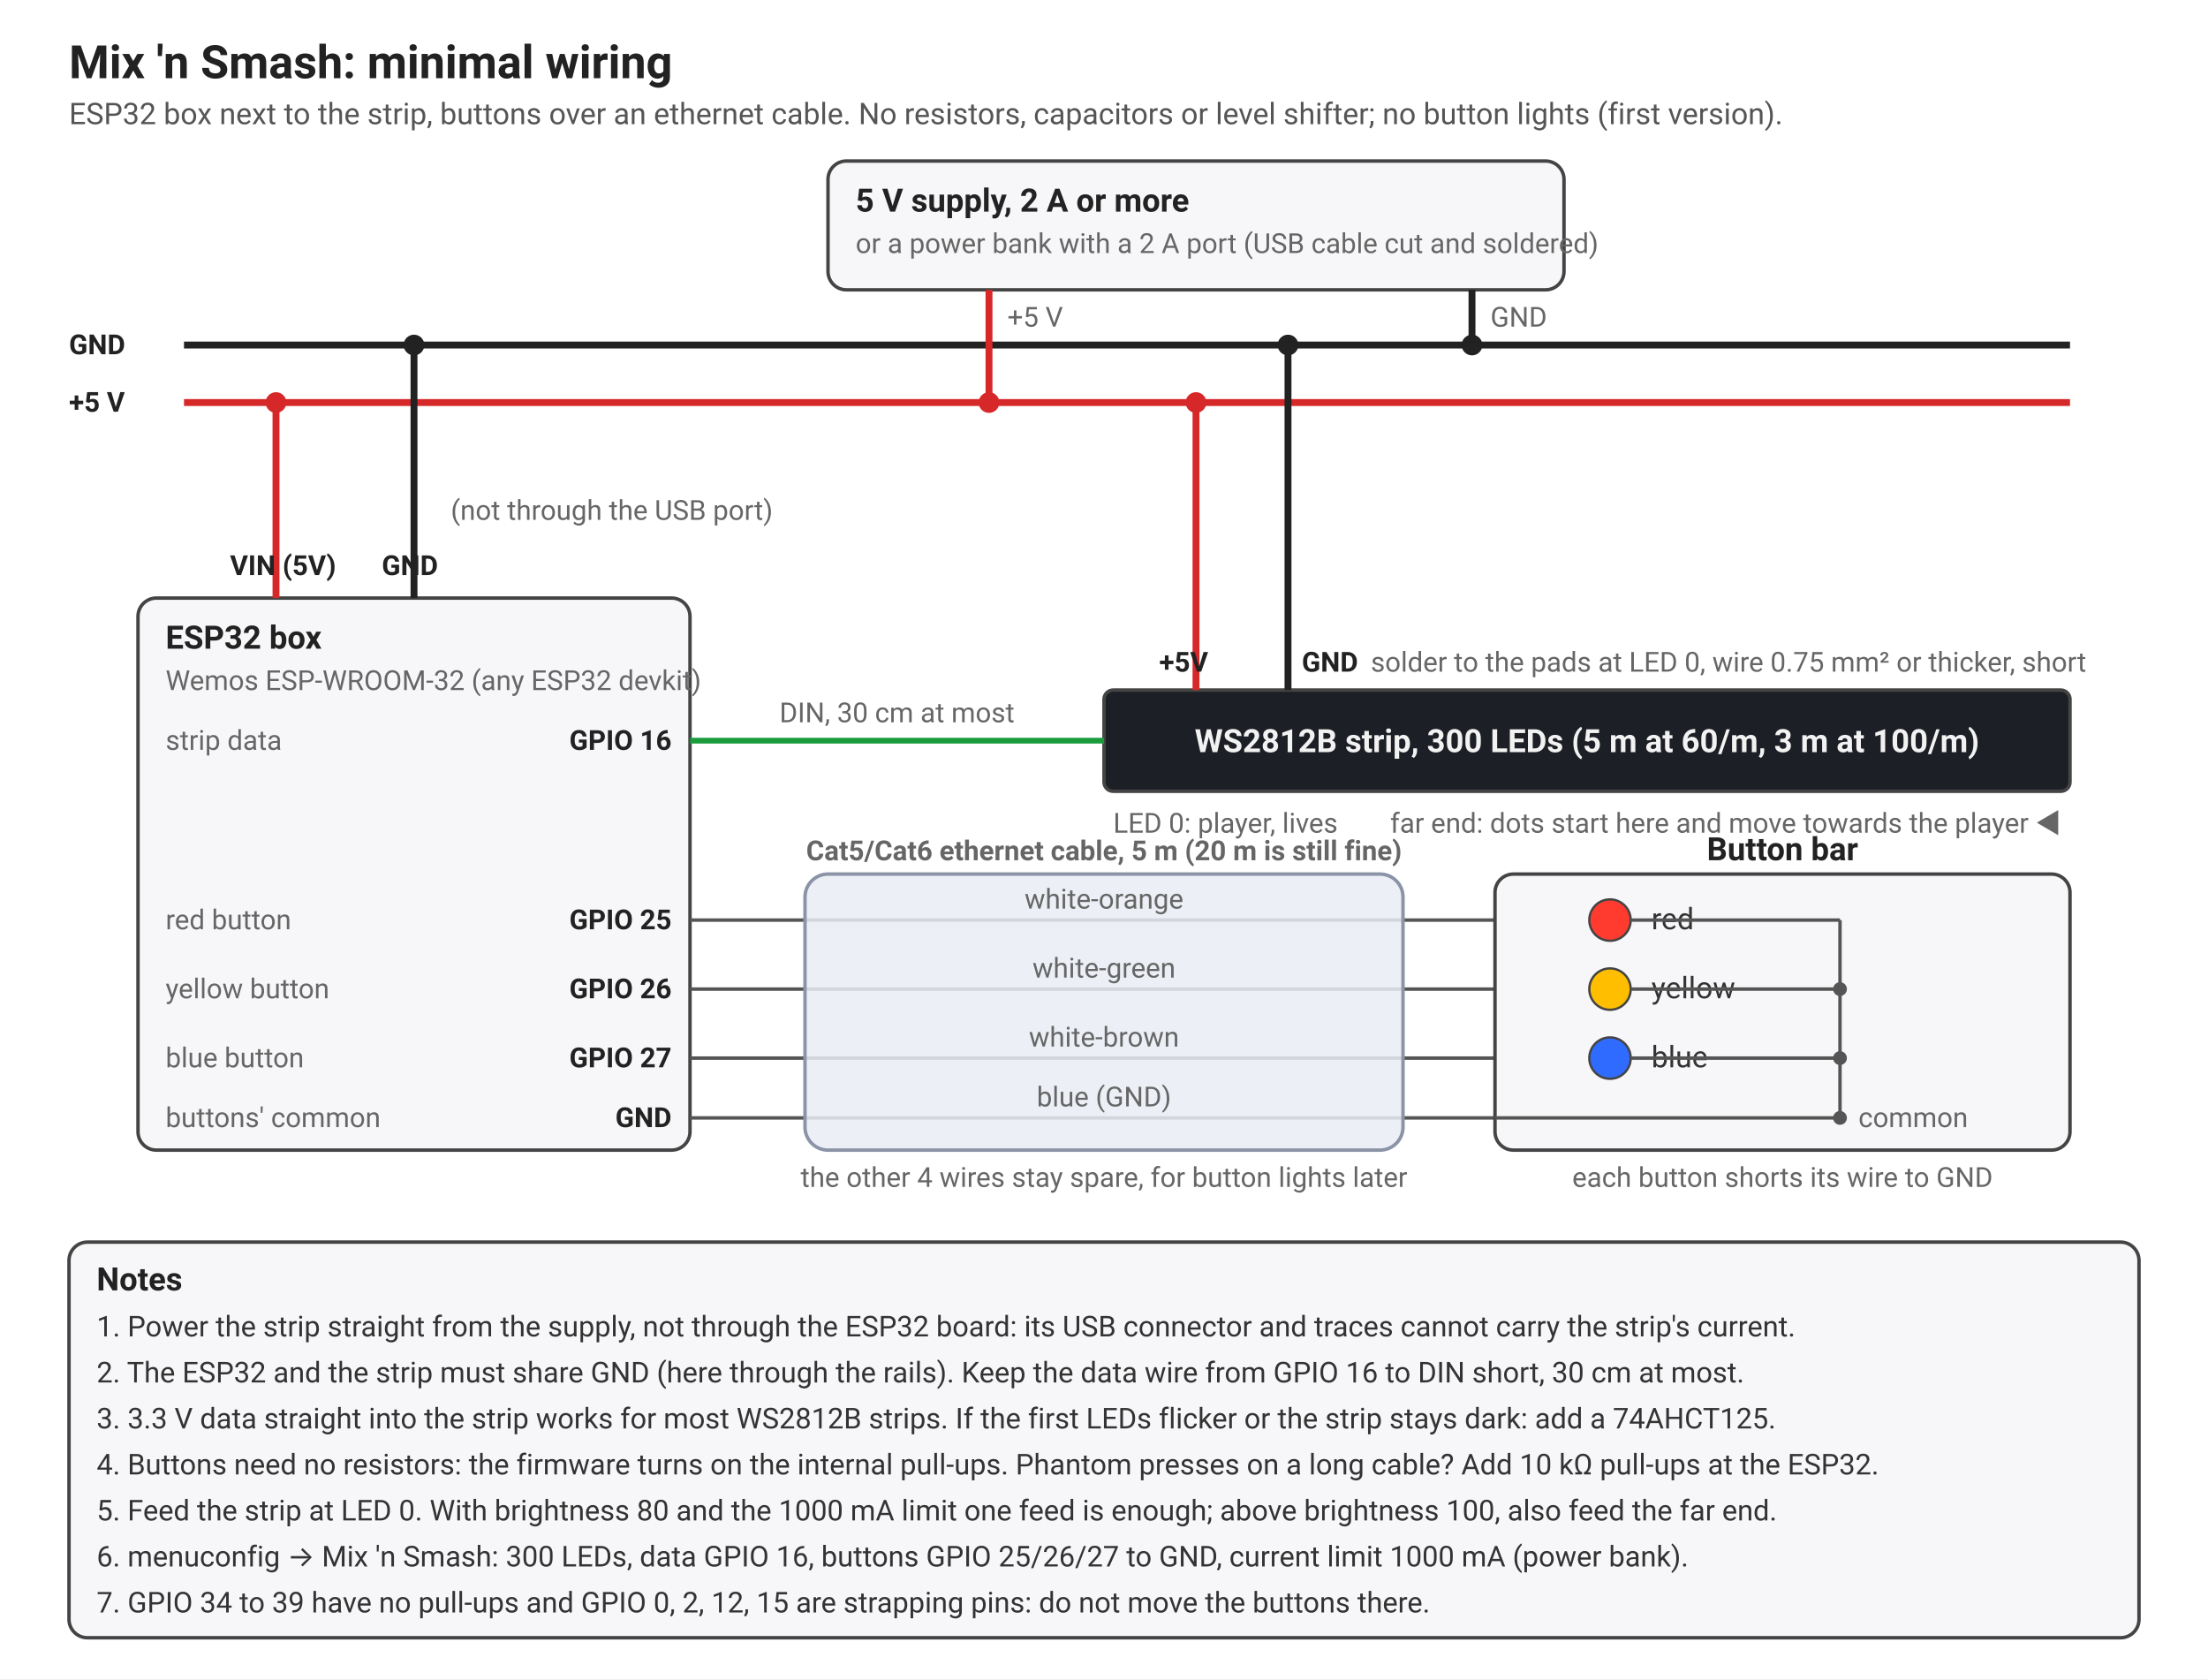
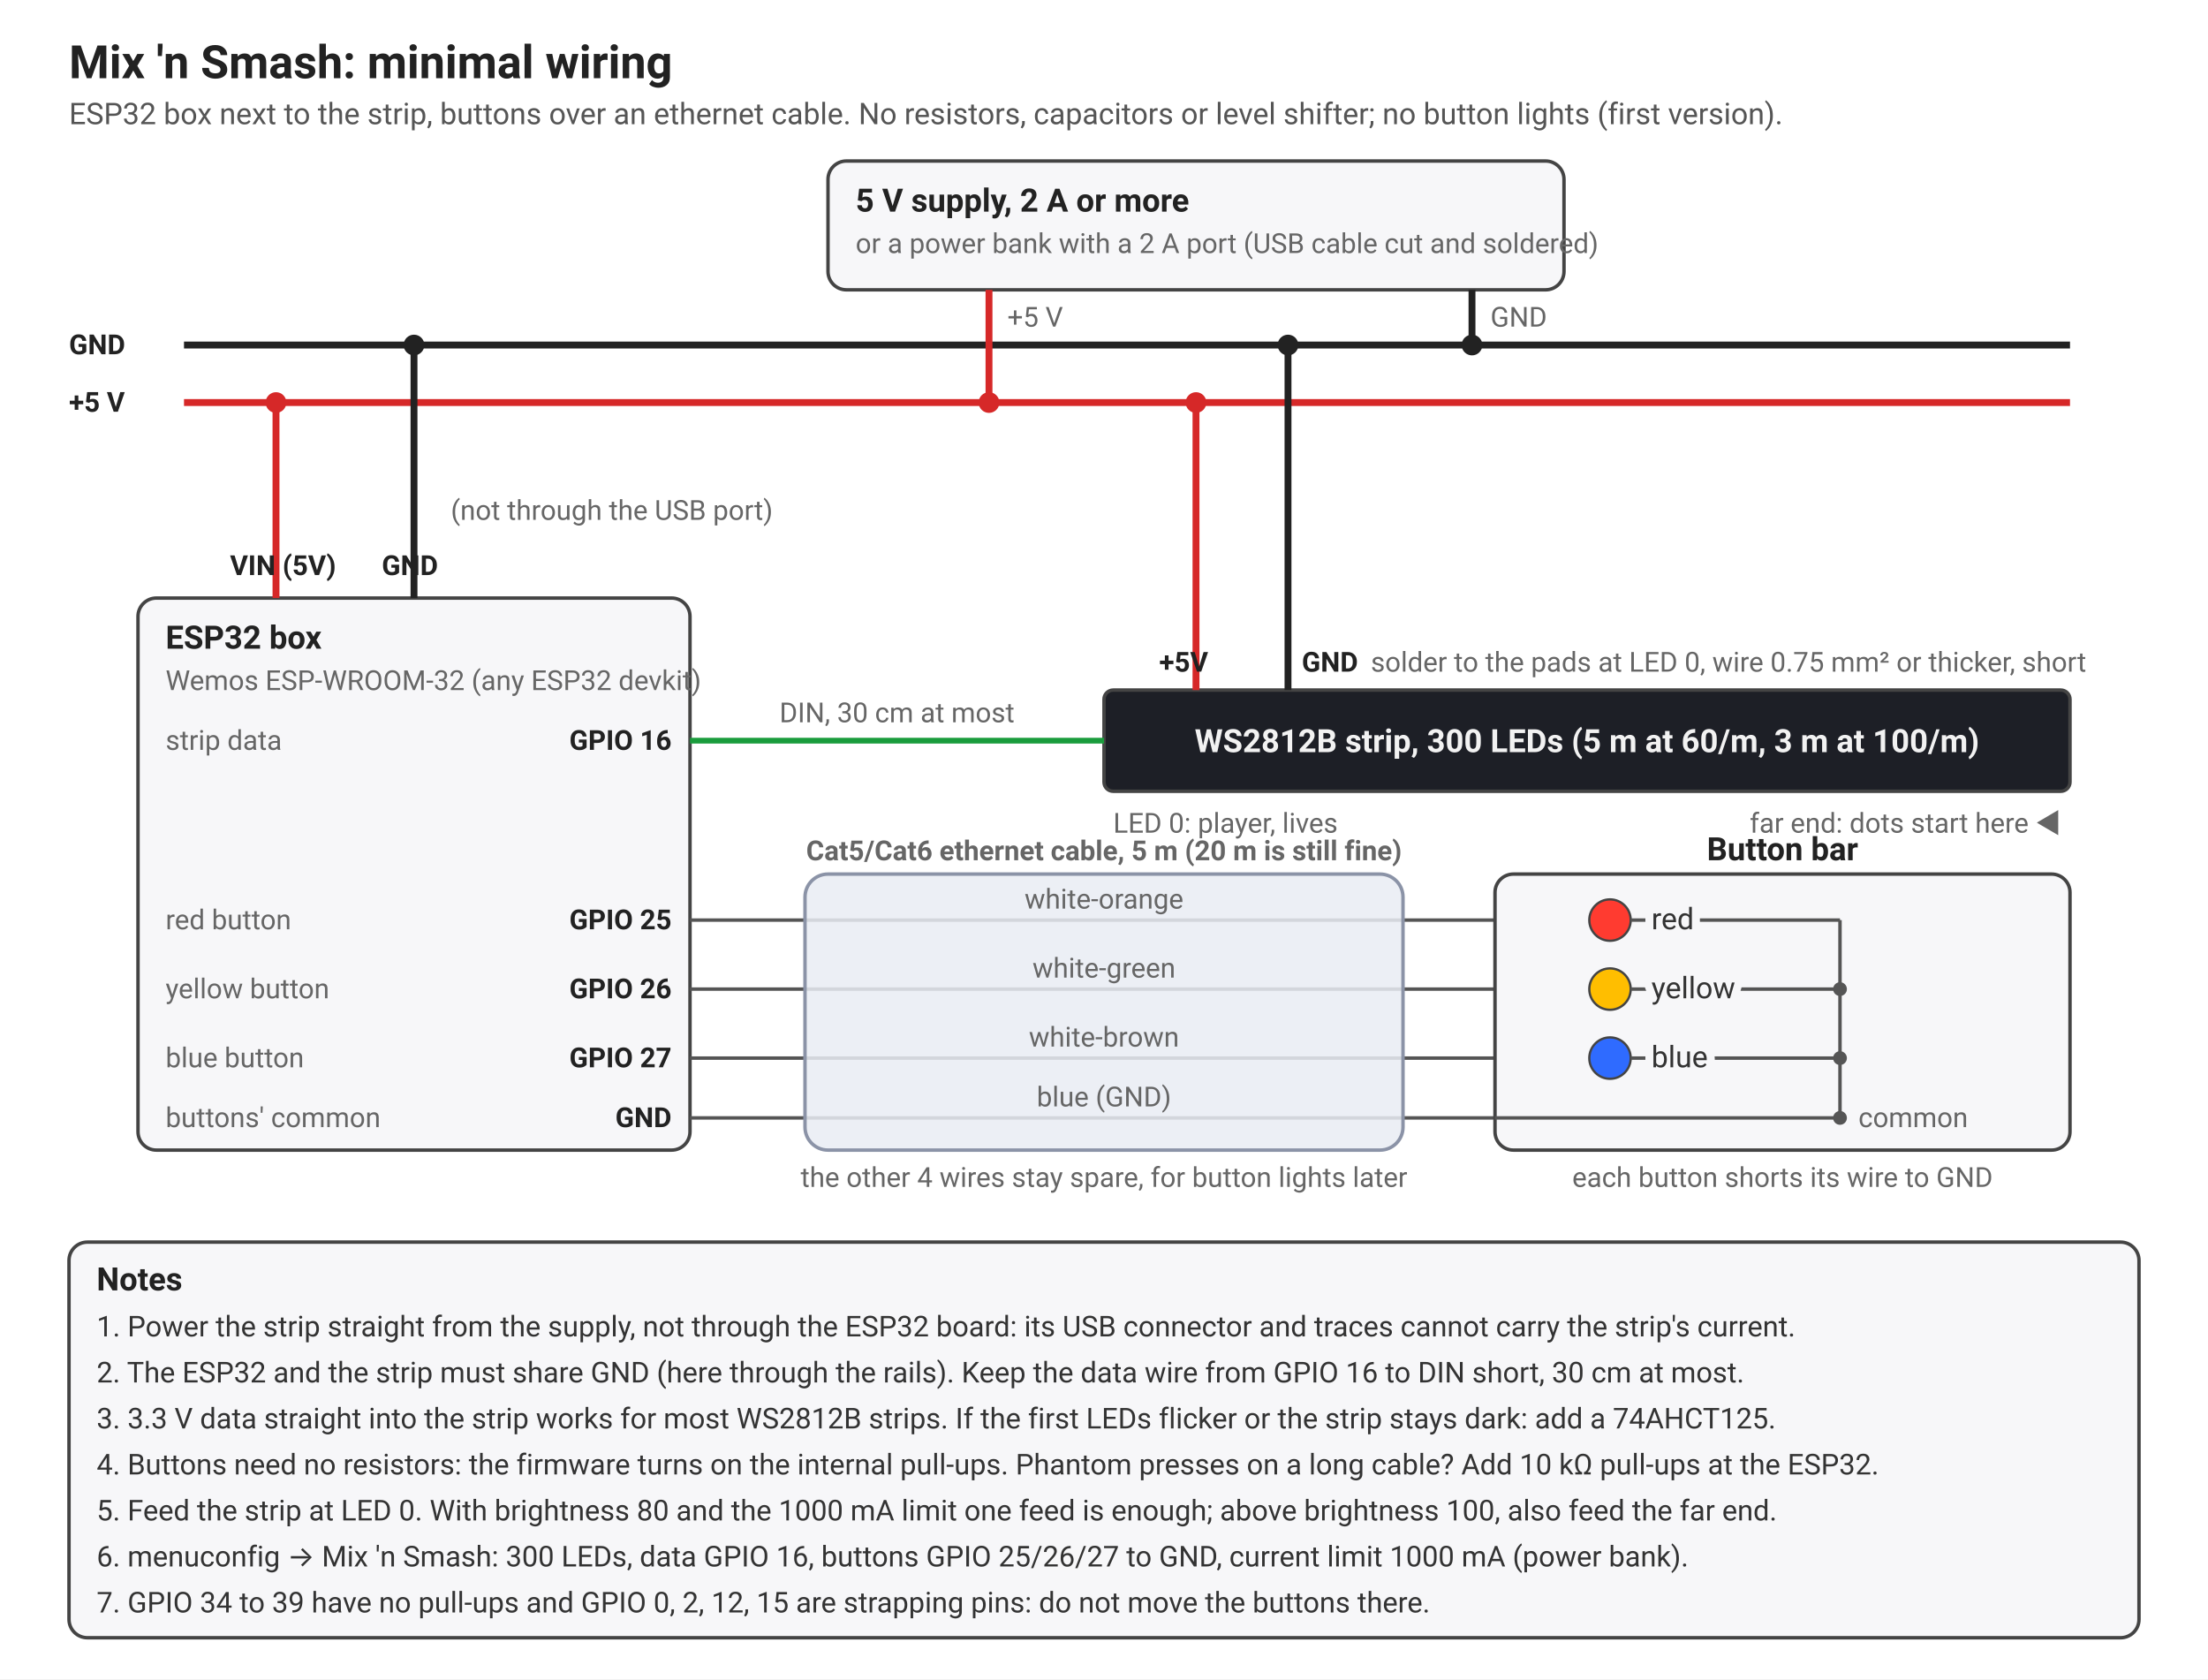
<svg xmlns="http://www.w3.org/2000/svg" width="960" height="730" viewBox="0 0 960 730" font-family="system-ui, -apple-system, Segoe UI, Roboto, sans-serif" font-size="13">
  <style>
    .box { fill: #f7f7f9; stroke: #444; stroke-width: 1.5; rx: 8; }
    .title { font-size: 20px; font-weight: 700; fill: #222; }
    .sub { font-size: 13px; fill: #555; }
    .h { font-size: 14px; font-weight: 700; fill: #222; }
    .t { fill: #333; }
    .m { fill: #666; font-size: 12px; }
    .pin { fill: #222; font-size: 12px; font-weight: 600; }
    .p5 { stroke: #d62828; stroke-width: 3; fill: none; }
    .gnd { stroke: #222; stroke-width: 3; fill: none; }
    .data { stroke: #1a9c3c; stroke-width: 2.5; fill: none; }
    .btn { stroke: #555; stroke-width: 1.5; fill: none; }
    .dot5 { fill: #d62828; }
    .dotg { fill: #222; }
    .note { fill: #333; font-size: 12.5px; }
  </style>
  <rect width="960" height="730" fill="#ffffff" />
  <text x="30" y="34" class="title">Mix 'n Smash: minimal wiring</text>
  <text x="30" y="54" class="sub">ESP32 box next to the strip, buttons over an ethernet cable. No resistors, capacitors or level shifter; no button lights (first version).</text>
  <line x1="80" y1="150" x2="900" y2="150" class="gnd" />
  <line x1="80" y1="175" x2="900" y2="175" class="p5" />
  <text x="30" y="154" class="pin">GND</text>
  <text x="30" y="179" class="pin" fill="#d62828">+5 V</text>
  <rect x="360" y="70" width="320" height="56" class="box" />
  <text x="372" y="92" class="h">5 V supply, 2 A or more</text>
  <text x="372" y="110" class="m">or a power bank with a 2 A port (USB cable cut and soldered)</text>
  <line x1="430" y1="126" x2="430" y2="175" class="p5" />
  <line x1="640" y1="126" x2="640" y2="150" class="gnd" />
  <circle cx="430" cy="175" r="4.5" class="dot5" />
  <circle cx="640" cy="150" r="4.5" class="dotg" />
  <text x="438" y="142" class="m">+5 V</text>
  <text x="648" y="142" class="m">GND</text>
  <rect x="60" y="260" width="240" height="240" class="box" />
  <text x="72" y="282" class="h">ESP32 box</text>
  <text x="72" y="300" class="m">Wemos ESP-WROOM-32 (any ESP32 devkit)</text>
  <line x1="120" y1="260" x2="120" y2="175" class="p5" />
  <line x1="180" y1="260" x2="180" y2="150" class="gnd" />
  <circle cx="120" cy="175" r="4.5" class="dot5" />
  <circle cx="180" cy="150" r="4.5" class="dotg" />
  <text x="100" y="250" class="pin" fill="#d62828">VIN (5V)</text>
  <text x="166" y="250" class="pin">GND</text>
  <text x="196" y="226" class="m">(not through the USB port)</text>
  <text x="292" y="326" class="pin" text-anchor="end">GPIO 16</text>
  <text x="292" y="404" class="pin" text-anchor="end">GPIO 25</text>
  <text x="292" y="434" class="pin" text-anchor="end">GPIO 26</text>
  <text x="292" y="464" class="pin" text-anchor="end">GPIO 27</text>
  <text x="292" y="490" class="pin" text-anchor="end">GND</text>
  <text x="72" y="404" class="m">red button</text>
  <text x="72" y="434" class="m">yellow button</text>
  <text x="72" y="464" class="m">blue button</text>
  <text x="72" y="490" class="m">buttons' common</text>
  <text x="72" y="326" class="m">strip data</text>
  <rect x="480" y="300" width="420" height="44" rx="4" fill="#1d1f26" stroke="#444" stroke-width="1.5" />
  <text x="690" y="327" fill="#f2f2f2" font-size="14" font-weight="700" text-anchor="middle">WS2812B strip, 300 LEDs (5 m at 60/m, 3 m at 100/m)</text>
  <text x="484" y="362" class="m">LED 0: player, lives</text>
-   <text x="896" y="362" class="m" text-anchor="end">far end: dots start here and move towards the player ◀</text>
+   <text x="896" y="362" class="m" text-anchor="end">far end: dots start here ◀</text>
  <line x1="520" y1="300" x2="520" y2="175" class="p5" />
  <line x1="560" y1="300" x2="560" y2="150" class="gnd" />
  <circle cx="520" cy="175" r="4.5" class="dot5" />
  <circle cx="560" cy="150" r="4.5" class="dotg" />
  <text x="504" y="292" class="pin" fill="#d62828">+5V</text>
  <text x="566" y="292" class="pin">GND</text>
  <text x="596" y="292" class="m">solder to the pads at LED 0, wire 0.75 mm² or thicker, short</text>
  <line x1="300" y1="322" x2="480" y2="322" class="data" />
  <text x="390" y="314" class="m" text-anchor="middle">DIN, 30 cm at most</text>
  <line x1="300" y1="400" x2="650" y2="400" class="btn" />
  <line x1="300" y1="430" x2="650" y2="430" class="btn" />
  <line x1="300" y1="460" x2="650" y2="460" class="btn" />
  <line x1="300" y1="486" x2="650" y2="486" class="btn" />
  <text x="480" y="374" class="m" text-anchor="middle" font-weight="700">Cat5/Cat6 ethernet cable, 5 m (20 m is still fine)</text>
  <rect x="350" y="380" width="260" height="120" rx="10" fill="#e9ecf3" stroke="#8b93a7" stroke-width="1.5" fill-opacity="0.85" />
  <text x="480" y="395" class="m" text-anchor="middle">white-orange</text>
  <text x="480" y="425" class="m" text-anchor="middle">white-green</text>
  <text x="480" y="455" class="m" text-anchor="middle">white-brown</text>
  <text x="480" y="481" class="m" text-anchor="middle">blue (GND)</text>
  <text x="480" y="516" class="m" text-anchor="middle">the other 4 wires stay spare, for button lights later</text>
  <text x="775" y="374" class="h" text-anchor="middle">Button bar</text>
  <rect x="650" y="380" width="250" height="120" class="box" />
  <circle cx="700" cy="400" r="9" fill="#ff3b30" stroke="#444" />
  <circle cx="700" cy="430" r="9" fill="#ffbe00" stroke="#444" />
  <circle cx="700" cy="460" r="9" fill="#2f6bff" stroke="#444" />
-   <text x="718" y="404" class="t" paint-order="stroke" stroke="#f7f7f9" stroke-width="7" stroke-linejoin="round">red</text>
-   <text x="718" y="434" class="t" paint-order="stroke" stroke="#f7f7f9" stroke-width="7" stroke-linejoin="round">yellow</text>
-   <text x="718" y="464" class="t" paint-order="stroke" stroke="#f7f7f9" stroke-width="7" stroke-linejoin="round">blue</text>
  <line x1="709" y1="400" x2="800" y2="400" class="btn" />
  <line x1="709" y1="430" x2="800" y2="430" class="btn" />
  <line x1="709" y1="460" x2="800" y2="460" class="btn" />
  <line x1="800" y1="400" x2="800" y2="486" class="btn" />
  <line x1="650" y1="486" x2="800" y2="486" class="btn" />
  <circle cx="800" cy="430" r="3" fill="#555" />
  <circle cx="800" cy="460" r="3" fill="#555" />
  <circle cx="800" cy="486" r="3" fill="#555" />
+   <text x="718" y="404" class="t" paint-order="stroke" stroke="#f7f7f9" stroke-width="7" stroke-linejoin="round">red</text>
+   <text x="718" y="434" class="t" paint-order="stroke" stroke="#f7f7f9" stroke-width="7" stroke-linejoin="round">yellow</text>
+   <text x="718" y="464" class="t" paint-order="stroke" stroke="#f7f7f9" stroke-width="7" stroke-linejoin="round">blue</text>
  <text x="808" y="490" class="m">common</text>
  <text x="775" y="516" class="m" text-anchor="middle">each button shorts its wire to GND</text>
  <rect x="30" y="540" width="900" height="172" class="box" />
  <text x="42" y="561" class="h">Notes</text>
  <text x="42" y="581" class="note">1. Power the strip straight from the supply, not through the ESP32 board: its USB connector and traces cannot carry the strip's current.</text>
  <text x="42" y="601" class="note">2. The ESP32 and the strip must share GND (here through the rails). Keep the data wire from GPIO 16 to DIN short, 30 cm at most.</text>
  <text x="42" y="621" class="note">3. 3.3 V data straight into the strip works for most WS2812B strips. If the first LEDs flicker or the strip stays dark: add a 74AHCT125.</text>
  <text x="42" y="641" class="note">4. Buttons need no resistors: the firmware turns on the internal pull-ups. Phantom presses on a long cable? Add 10 kΩ pull-ups at the ESP32.</text>
  <text x="42" y="661" class="note">5. Feed the strip at LED 0. With brightness 80 and the 1000 mA limit one feed is enough; above brightness 100, also feed the far end.</text>
  <text x="42" y="681" class="note">6. menuconfig → Mix 'n Smash: 300 LEDs, data GPIO 16, buttons GPIO 25/26/27 to GND, current limit 1000 mA (power bank).</text>
  <text x="42" y="701" class="note">7. GPIO 34 to 39 have no pull-ups and GPIO 0, 2, 12, 15 are strapping pins: do not move the buttons there.</text>
</svg>
